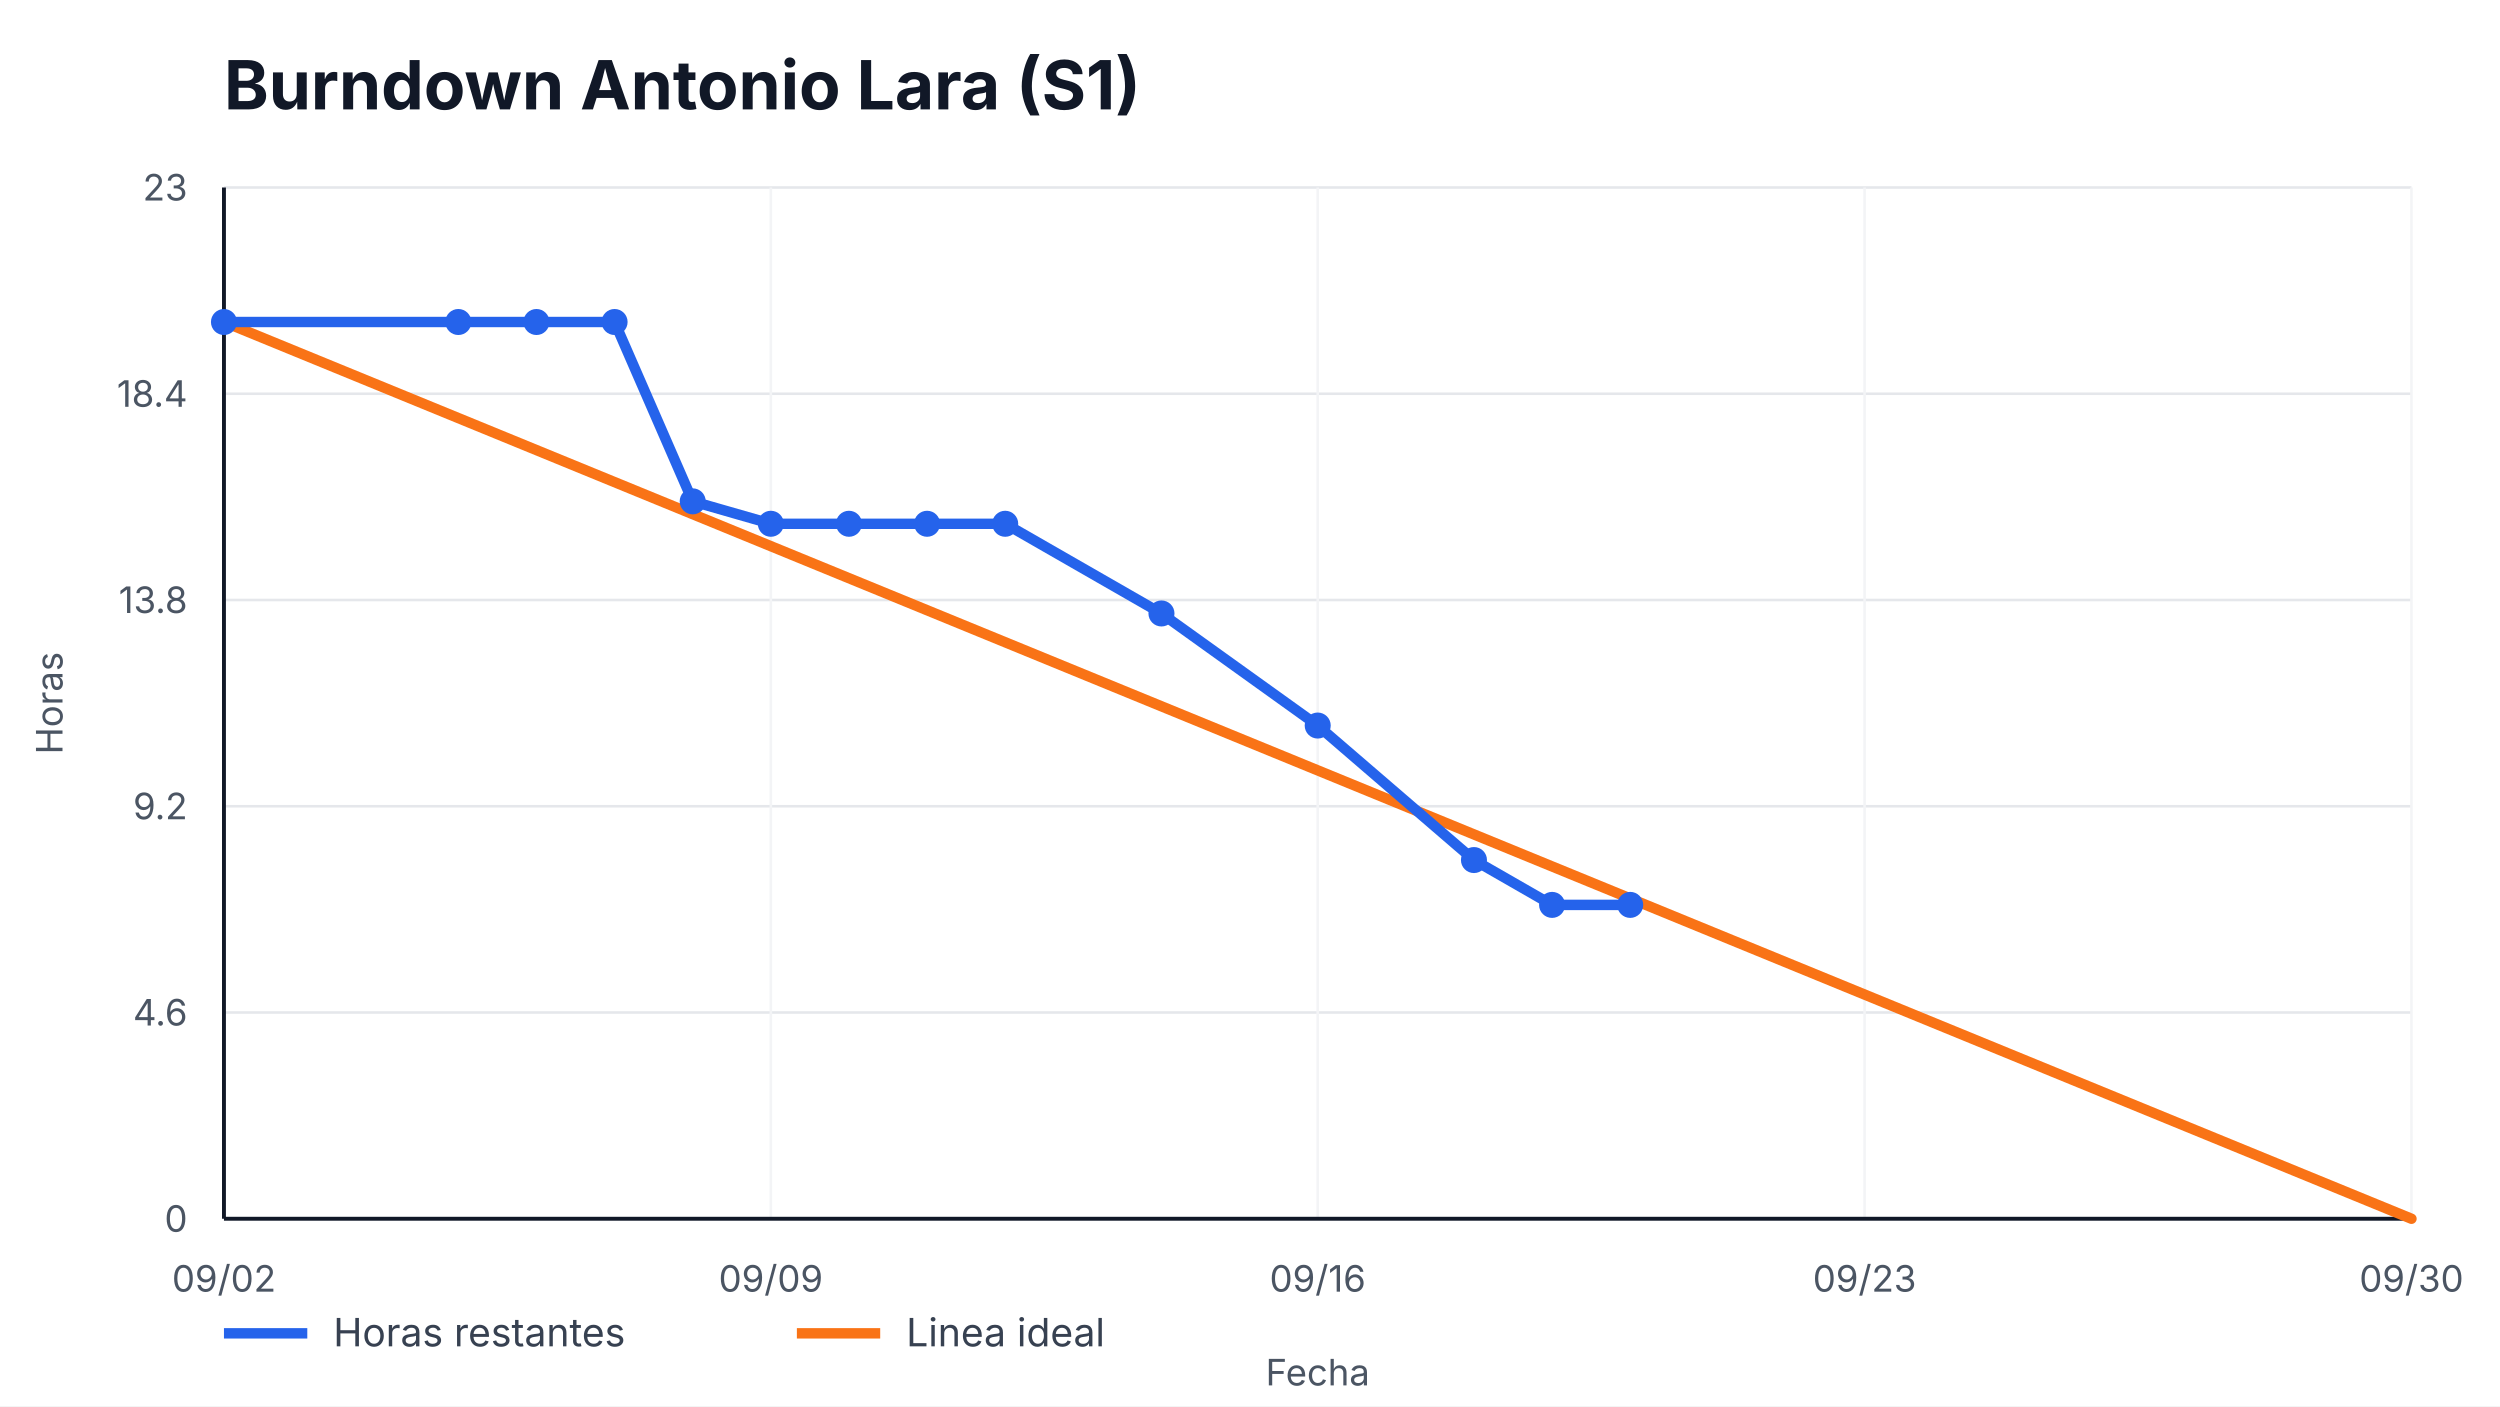
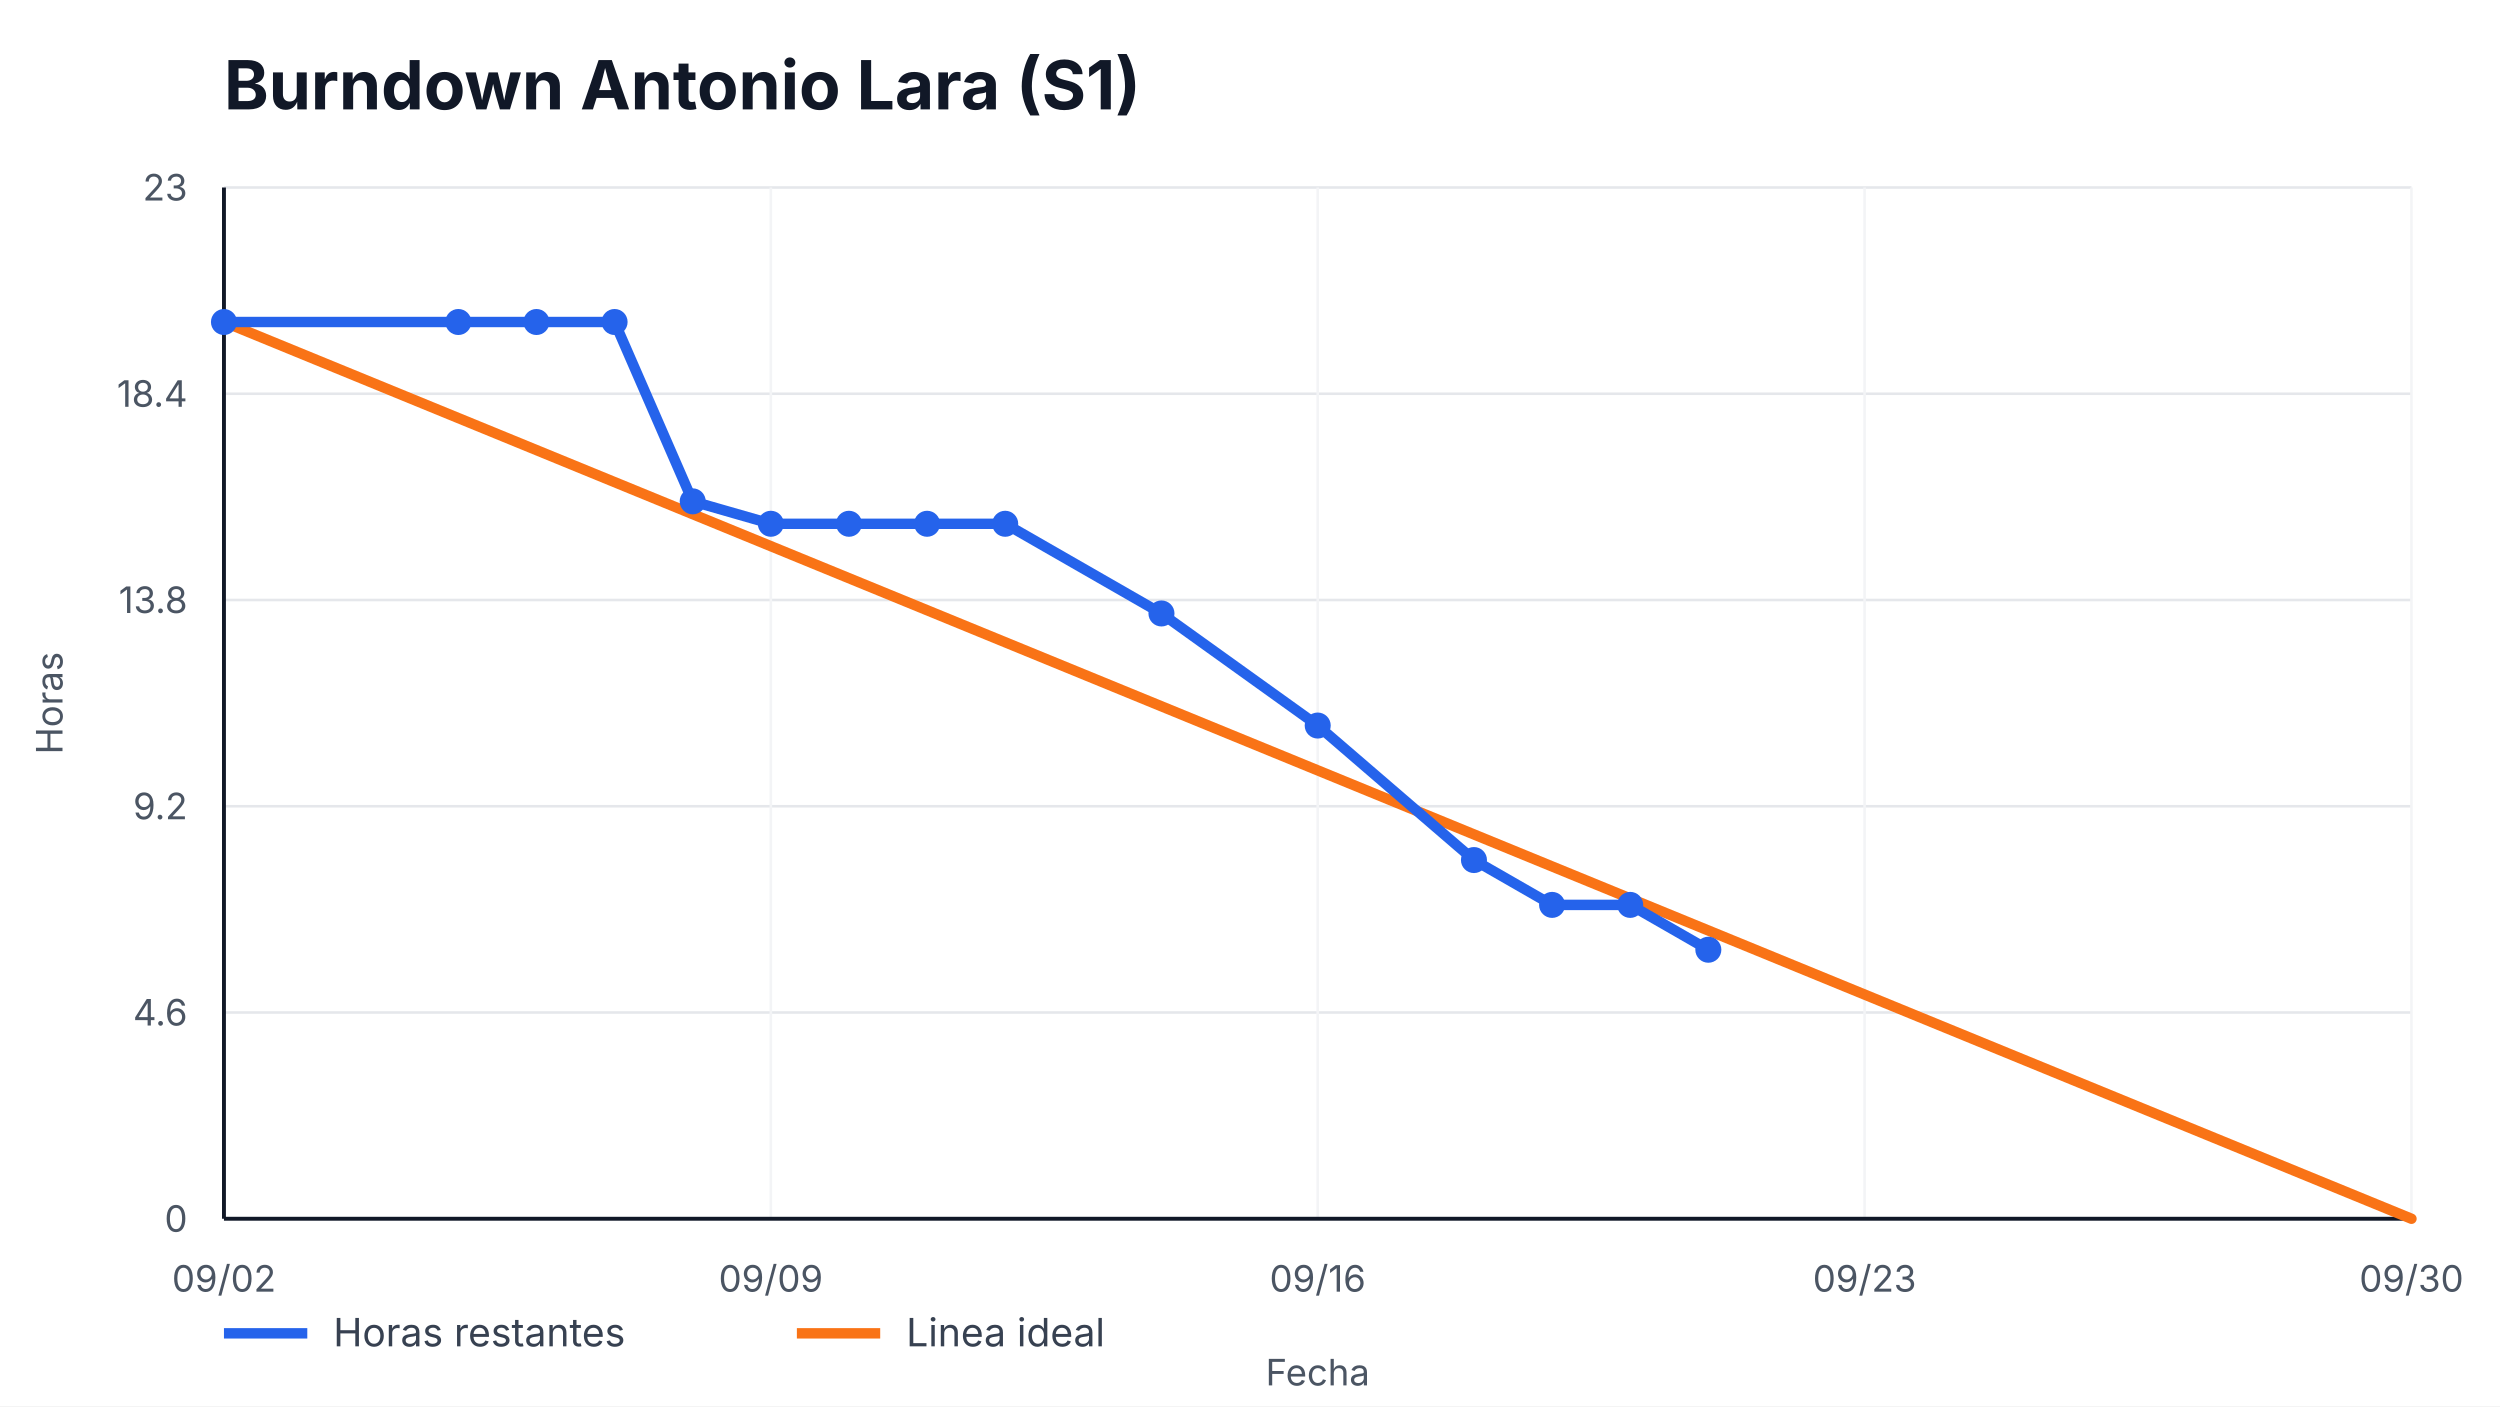
<svg xmlns="http://www.w3.org/2000/svg" width="960" height="540" viewBox="0 0 960 540" role="img" aria-label="Burndown Antonio Lara (S1)">
  <style>
    text { font-family: -apple-system, BlinkMacSystemFont, "Segoe UI", sans-serif; fill: #111827; }
    .title { font-size: 26px; font-weight: 700; }
    .axis { font-size: 14px; fill: #4b5563; }
    .legend { font-size: 15px; fill: #374151; }
    .overrun { font-size: 14px; font-weight: 700; fill: #b91c1c; }
  </style>
  <rect width="100%" height="100%" fill="#ffffff" />
  <text x="86" y="42" class="title">Burndown Antonio Lara (S1)</text>
  <g>
    <line x1="86" y1="468.00" x2="926" y2="468.00" stroke="#e5e7eb" />
    <line x1="86" y1="388.80" x2="926" y2="388.80" stroke="#e5e7eb" />
    <line x1="86" y1="309.60" x2="926" y2="309.60" stroke="#e5e7eb" />
    <line x1="86" y1="230.40" x2="926" y2="230.40" stroke="#e5e7eb" />
    <line x1="86" y1="151.20" x2="926" y2="151.20" stroke="#e5e7eb" />
    <line x1="86" y1="72.00" x2="926" y2="72.00" stroke="#e5e7eb" />
  </g>
  <g>
    <line x1="86.00" y1="72" x2="86.00" y2="468" stroke="#f3f4f6" />
    <text x="86.00" y="496" text-anchor="middle" class="axis">09/02</text>
    <line x1="296.00" y1="72" x2="296.00" y2="468" stroke="#f3f4f6" />
    <text x="296.00" y="496" text-anchor="middle" class="axis">09/09</text>
    <line x1="506.00" y1="72" x2="506.00" y2="468" stroke="#f3f4f6" />
    <text x="506.00" y="496" text-anchor="middle" class="axis">09/16</text>
    <line x1="716.00" y1="72" x2="716.00" y2="468" stroke="#f3f4f6" />
    <text x="716.00" y="496" text-anchor="middle" class="axis">09/23</text>
    <line x1="926.00" y1="72" x2="926.00" y2="468" stroke="#f3f4f6" />
    <text x="926.00" y="496" text-anchor="middle" class="axis">09/30</text>
  </g>
  <line x1="86" y1="468" x2="926" y2="468" stroke="#111827" stroke-width="1.5" />
  <line x1="86" y1="72" x2="86" y2="468" stroke="#111827" stroke-width="1.5" />
  <g>
    <text x="72" y="473.00" text-anchor="end" class="axis">0</text>
    <text x="72" y="393.80" text-anchor="end" class="axis">4.6</text>
    <text x="72" y="314.60" text-anchor="end" class="axis">9.2</text>
    <text x="72" y="235.40" text-anchor="end" class="axis">13.8</text>
    <text x="72" y="156.20" text-anchor="end" class="axis">18.4</text>
    <text x="72" y="77.00" text-anchor="end" class="axis">23</text>
  </g>
  <polyline points="86.00,123.65 926.00,468.00" fill="none" stroke="#f97316" stroke-width="4" stroke-linecap="round" />
-   <polyline points="86.00,123.65 176.00,123.65 206.00,123.65 236.00,123.65 266.00,192.52 296.00,201.13 326.00,201.13 356.00,201.13 386.00,201.13 446.00,235.57 506.00,278.61 566.00,330.26 596.00,347.48 626.00,347.48" fill="none" stroke="#2563eb" stroke-width="4" stroke-linecap="round" stroke-linejoin="round" />
+   <polyline points="86.00,123.65 176.00,123.65 206.00,123.65 236.00,123.65 266.00,192.52 296.00,201.13 326.00,201.13 356.00,201.13 386.00,201.13 446.00,235.57 506.00,278.61 566.00,330.26 596.00,347.48 626.00,347.48 656.00,364.70" fill="none" stroke="#2563eb" stroke-width="4" stroke-linecap="round" stroke-linejoin="round" />
  <g>
    <circle cx="86.00" cy="123.65" r="5" fill="#2563eb" />
    <circle cx="176.00" cy="123.65" r="5" fill="#2563eb" />
    <circle cx="206.00" cy="123.65" r="5" fill="#2563eb" />
    <circle cx="236.00" cy="123.65" r="5" fill="#2563eb" />
    <circle cx="266.00" cy="192.52" r="5" fill="#2563eb" />
    <circle cx="296.00" cy="201.13" r="5" fill="#2563eb" />
    <circle cx="326.00" cy="201.13" r="5" fill="#2563eb" />
    <circle cx="356.00" cy="201.13" r="5" fill="#2563eb" />
    <circle cx="386.00" cy="201.13" r="5" fill="#2563eb" />
    <circle cx="446.00" cy="235.57" r="5" fill="#2563eb" />
    <circle cx="506.00" cy="278.61" r="5" fill="#2563eb" />
    <circle cx="566.00" cy="330.26" r="5" fill="#2563eb" />
    <circle cx="596.00" cy="347.48" r="5" fill="#2563eb" />
    <circle cx="626.00" cy="347.48" r="5" fill="#2563eb" />
+     <circle cx="656.00" cy="364.70" r="5" fill="#2563eb" />
  </g>
  <line x1="86" y1="512" x2="118" y2="512" stroke="#2563eb" stroke-width="4" />
  <text x="128" y="517" class="legend">Horas restantes</text>
  <line x1="306" y1="512" x2="338" y2="512" stroke="#f97316" stroke-width="4" />
  <text x="348" y="517" class="legend">Linea ideal</text>
  <text x="506.0" y="532" text-anchor="middle" class="axis">Fecha</text>
  <text x="24" y="270.0" transform="rotate(-90 24,270.0)" text-anchor="middle" class="axis">Horas</text>
</svg>
